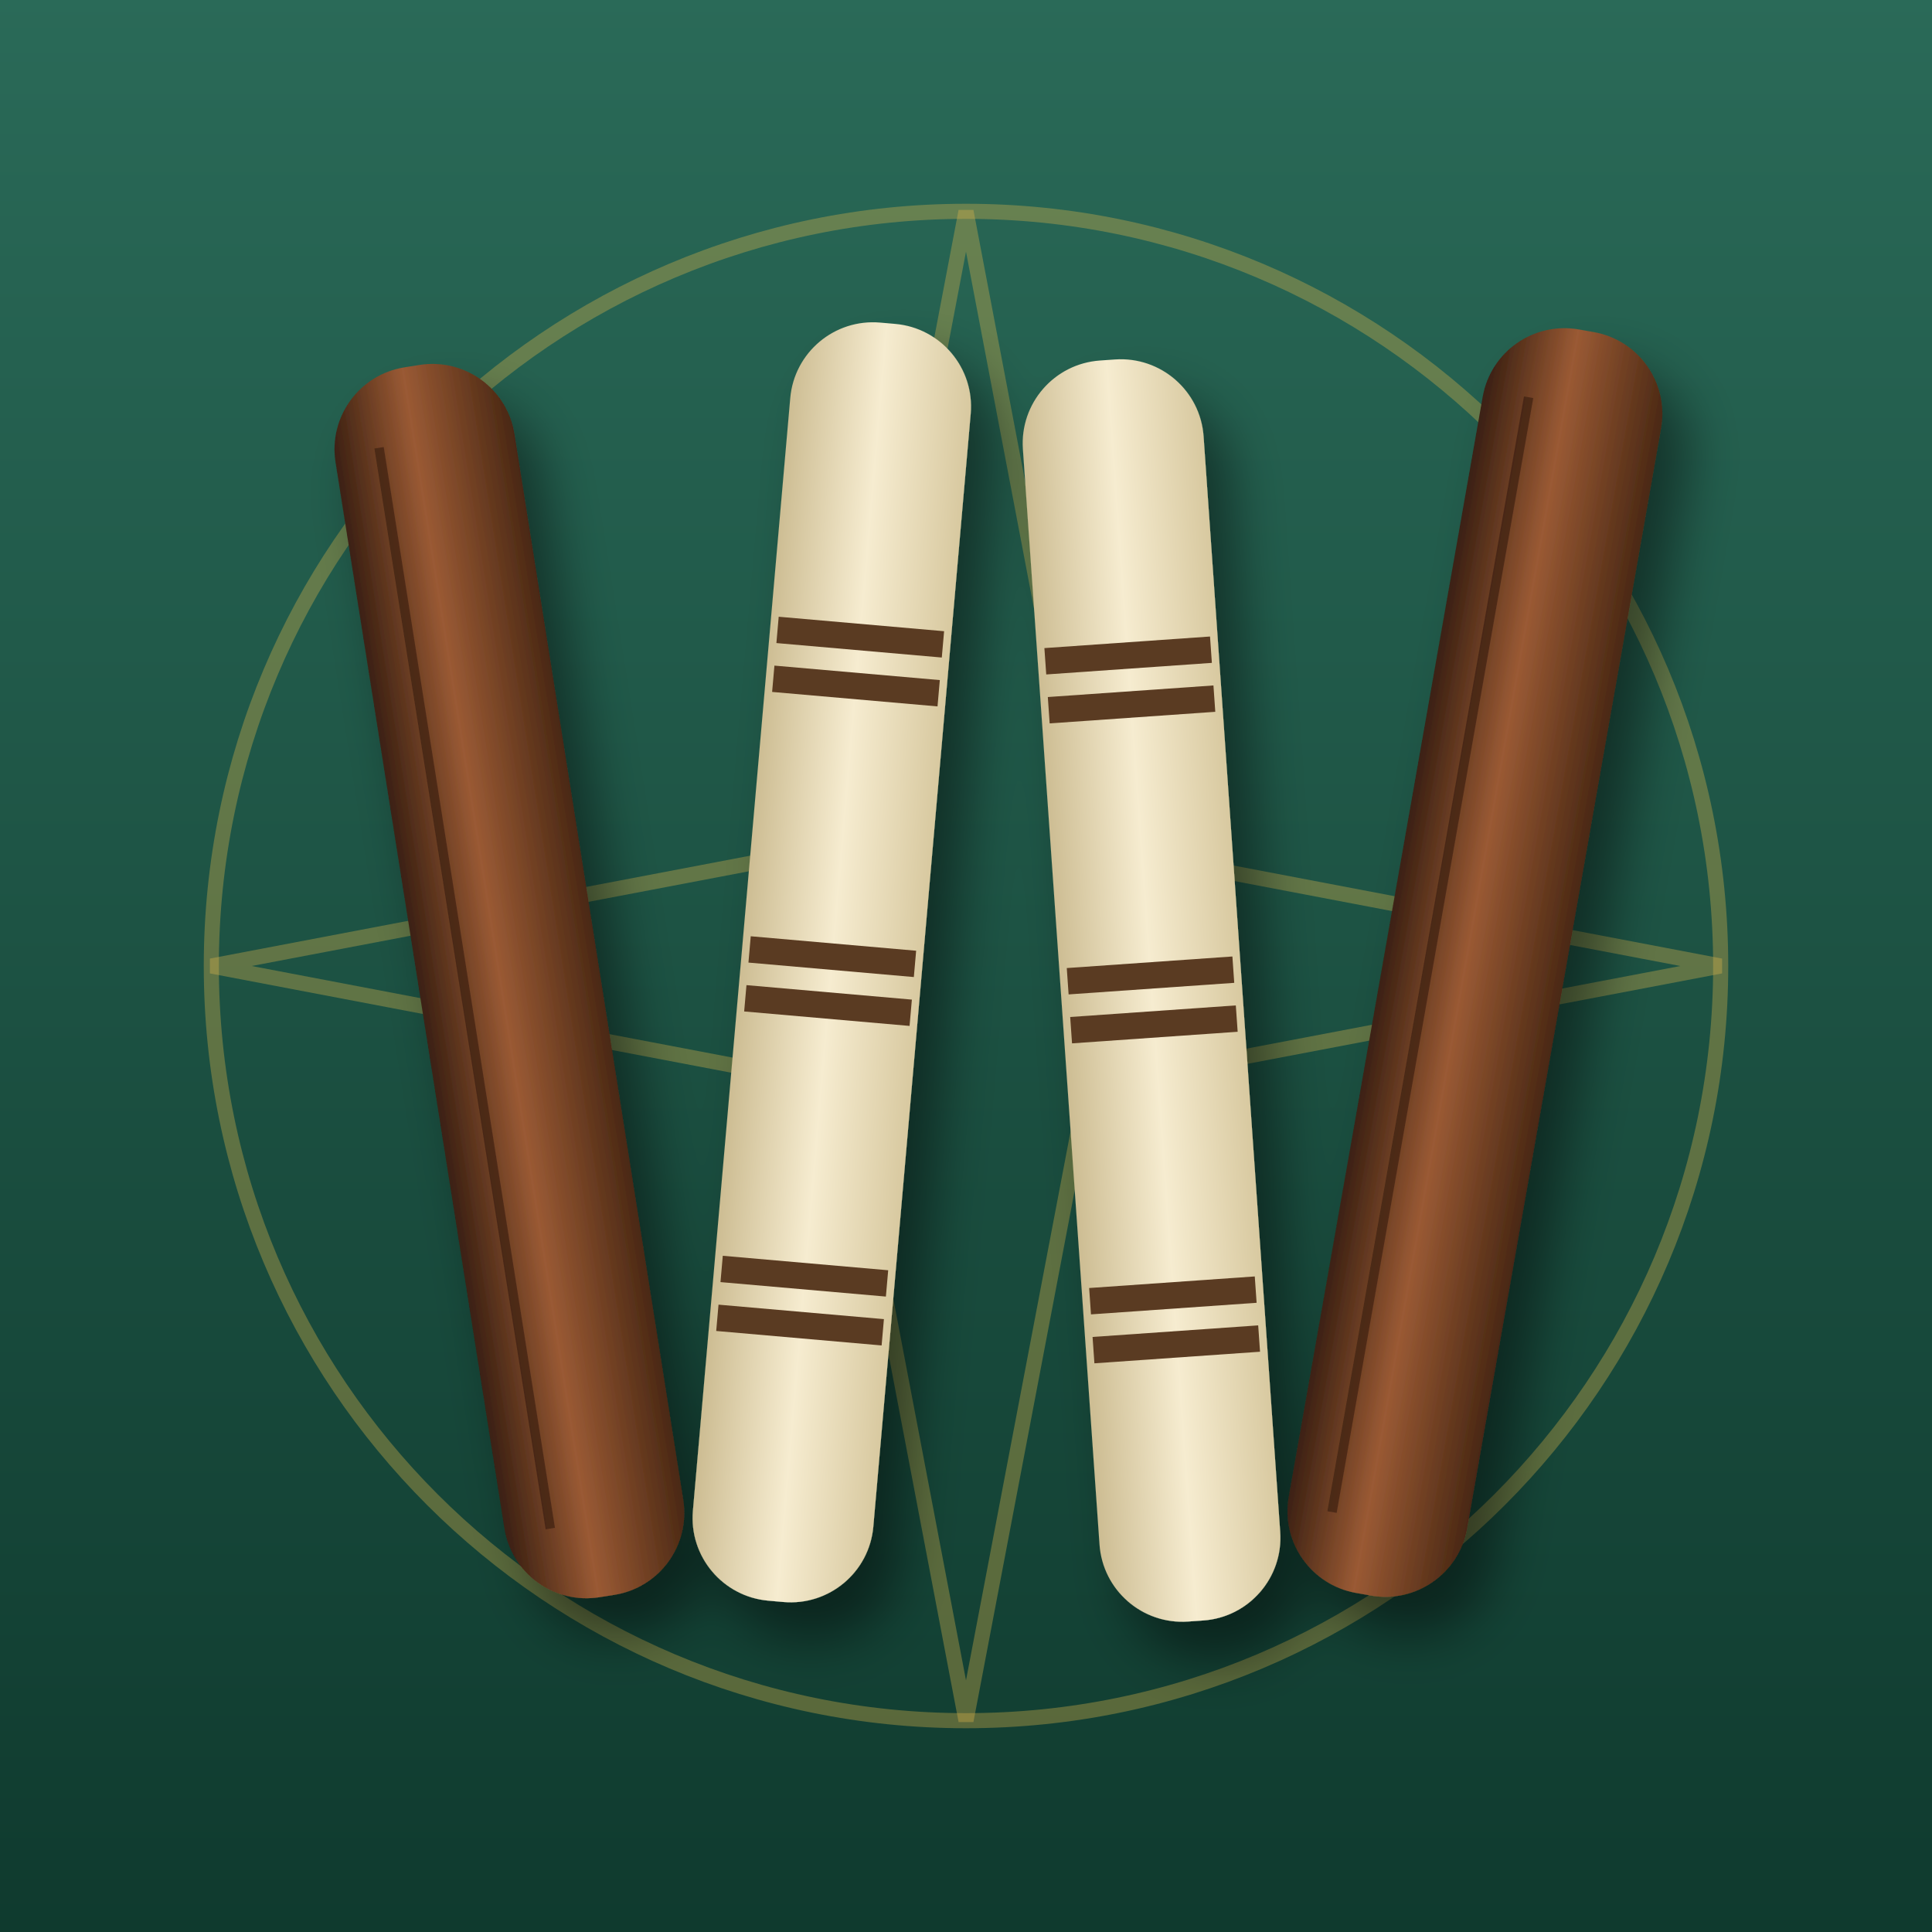
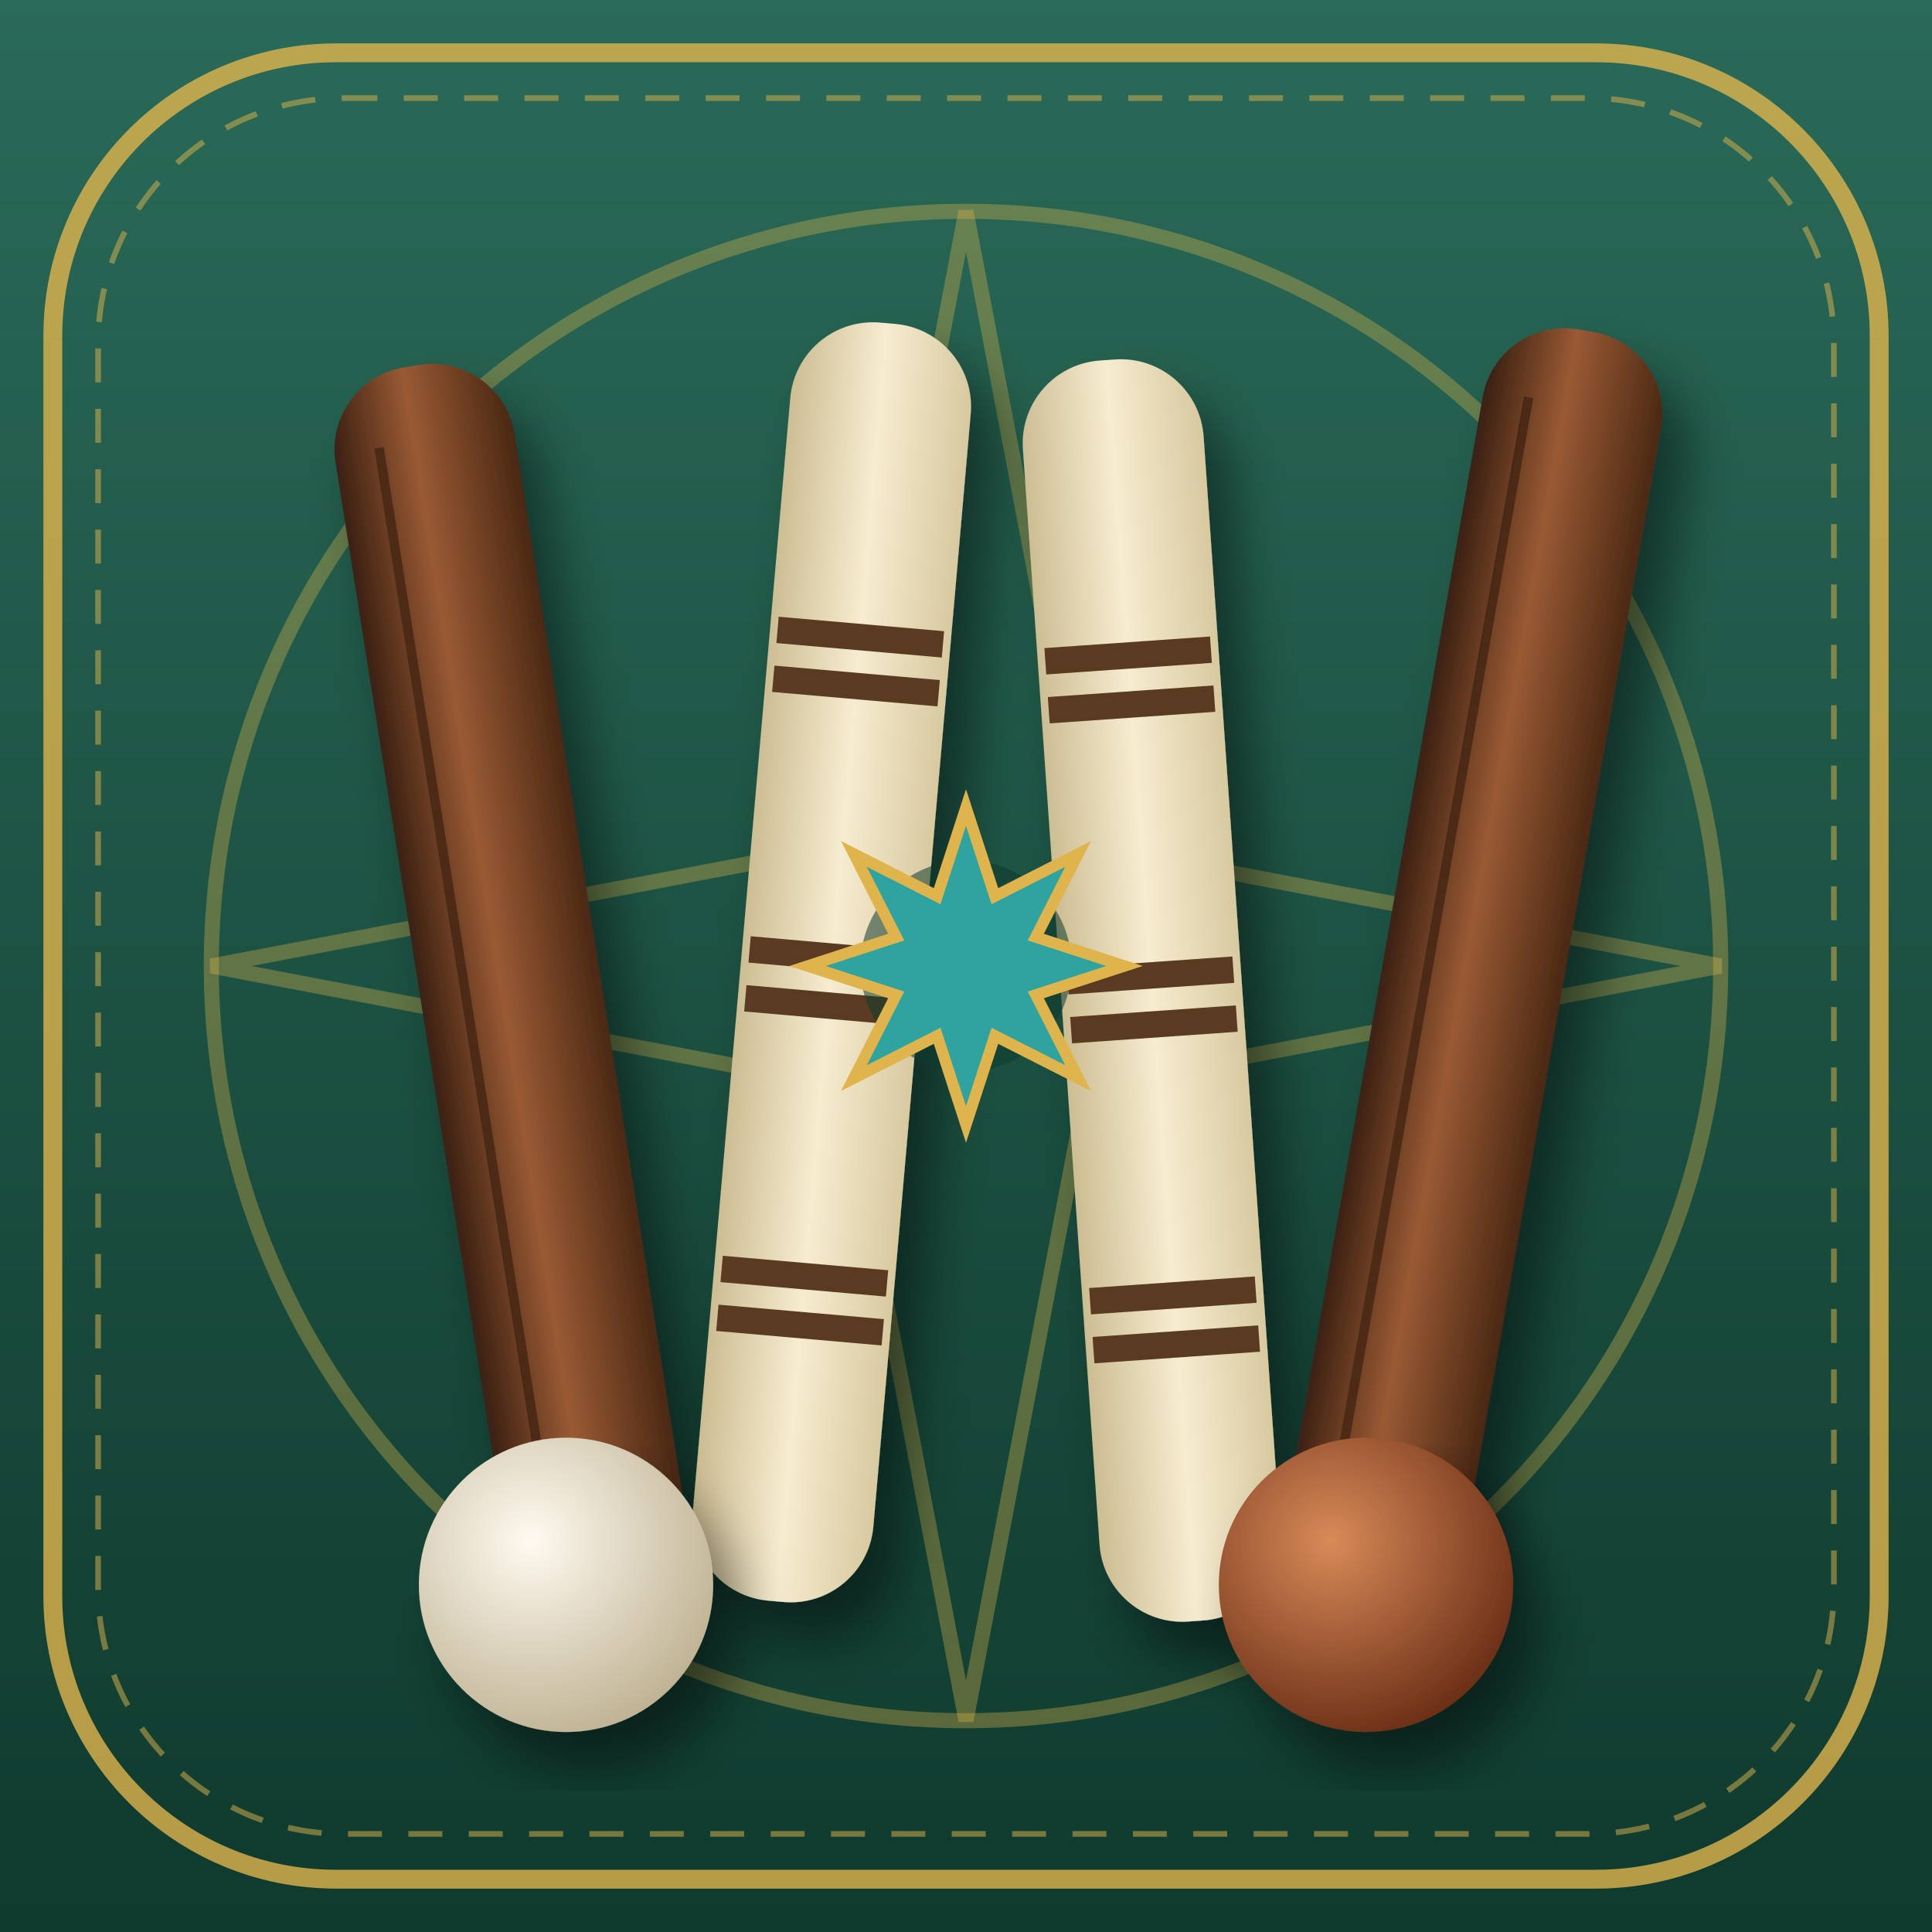
<svg xmlns="http://www.w3.org/2000/svg" viewBox="0 0 1024 1024" width="1024" height="1024">
  <defs>
+     <radialGradient id="ivs" cx="0.38" cy="0.35" r="0.7">
+       <stop offset="0" stop-color="#fffaf0" />
+       <stop offset="1" stop-color="#bfb293" />
+     </radialGradient>
+     <radialGradient id="cls" cx="0.38" cy="0.35" r="0.7">
+       <stop offset="0" stop-color="#d98a58" />
+       <stop offset="1" stop-color="#6a2e16" />
+     </radialGradient>
    <linearGradient id="bg" x1="0" y1="0" x2="0" y2="1">
      <stop offset="0" stop-color="#2a6a58" />
      <stop offset="1" stop-color="#0f3a2e" />
    </linearGradient>
    <linearGradient id="fl" x1="0" y1="0" x2="1" y2="0">
      <stop offset="0" stop-color="#cdbd93" />
      <stop offset="0.5" stop-color="#f6ecd0" />
      <stop offset="1" stop-color="#d8c9a0" />
    </linearGradient>
    <linearGradient id="rd" x1="0" y1="0" x2="1" y2="0">
      <stop offset="0" stop-color="#3b2012" />
      <stop offset="0.45" stop-color="#9a5a34" />
      <stop offset="1" stop-color="#4a2814" />
    </linearGradient>
    <filter id="sh" x="-30%" y="-10%" width="160%" height="130%">
      <feDropShadow dx="14" dy="20" stdDeviation="14" flood-color="#000" flood-opacity="0.45" />
    </filter>
  </defs>
  <rect width="1024" height="1024" fill="url(#bg)" />
+   <rect x="28" y="28" width="968" height="968" rx="150" fill="none" stroke="#e0b44c" stroke-width="10" stroke-opacity="0.8" />
+   <rect x="52" y="52" width="920" height="920" rx="130" fill="none" stroke="#e0b44c" stroke-width="3" stroke-opacity="0.5" stroke-dasharray="18 14" />
  <circle cx="512" cy="512" r="400" fill="none" stroke="#e0b44c" stroke-opacity="0.35" stroke-width="8" />
  <polygon points="512,112 576,448 912,512 576,576 512,912 448,576 112,512 448,448" fill="none" stroke="#e0b44c" stroke-opacity="0.35" stroke-width="8" />
  <g filter="url(#sh)">
    <g transform="rotate(-9 270 520)">
      <rect x="222" y="190" width="96" height="660" rx="44" fill="url(#rd)" />
      <path d="M246 230V810" stroke="#2a150a" stroke-opacity="0.5" stroke-width="5" />
    </g>
    <g transform="rotate(5 440 520)">
      <rect x="392" y="170" width="96" height="680" rx="44" fill="url(#fl)" />
      <g fill="#5a3a20">
        <rect x="396" y="330" width="88" height="14" />
        <rect x="396" y="356" width="88" height="14" />
        <rect x="396" y="500" width="88" height="14" />
        <rect x="396" y="526" width="88" height="14" />
        <rect x="396" y="670" width="88" height="14" />
        <rect x="396" y="696" width="88" height="14" />
      </g>
    </g>
    <g transform="rotate(-4 610 520)">
      <rect x="562" y="190" width="96" height="670" rx="44" fill="url(#fl)" />
      <g fill="#5a3a20">
        <rect x="566" y="340" width="88" height="14" />
        <rect x="566" y="366" width="88" height="14" />
        <rect x="566" y="510" width="88" height="14" />
        <rect x="566" y="536" width="88" height="14" />
        <rect x="566" y="680" width="88" height="14" />
        <rect x="566" y="706" width="88" height="14" />
      </g>
    </g>
    <g transform="rotate(10 780 520)">
      <rect x="732" y="170" width="96" height="680" rx="44" fill="url(#rd)" />
      <path d="M756 210V810" stroke="#2a150a" stroke-opacity="0.5" stroke-width="5" />
    </g>
  </g>
+   <g transform="translate(512 512)">
+     <circle r="56" fill="#0f3a2e" fill-opacity="0.55" />
+     <polygon points="0.0,-84.0 15.3,-37.0 59.4,-59.4 37.0,-15.3 84.0,0.0 37.0,15.3 59.4,59.4 15.3,37.0 0.0,84.0 -15.3,37.0 -59.4,59.4 -37.0,15.3 -84.0,0.0 -37.0,-15.3 -59.4,-59.4 -15.3,-37.0" fill="#2fa3a0" stroke="#e0b44c" stroke-width="6" />
+   </g>
+   <g filter="url(#sh)">
+     <circle cx="300" cy="840" r="78" fill="url(#ivs)" />
+     <circle cx="724" cy="840" r="78" fill="url(#cls)" />
+   </g>
</svg>
